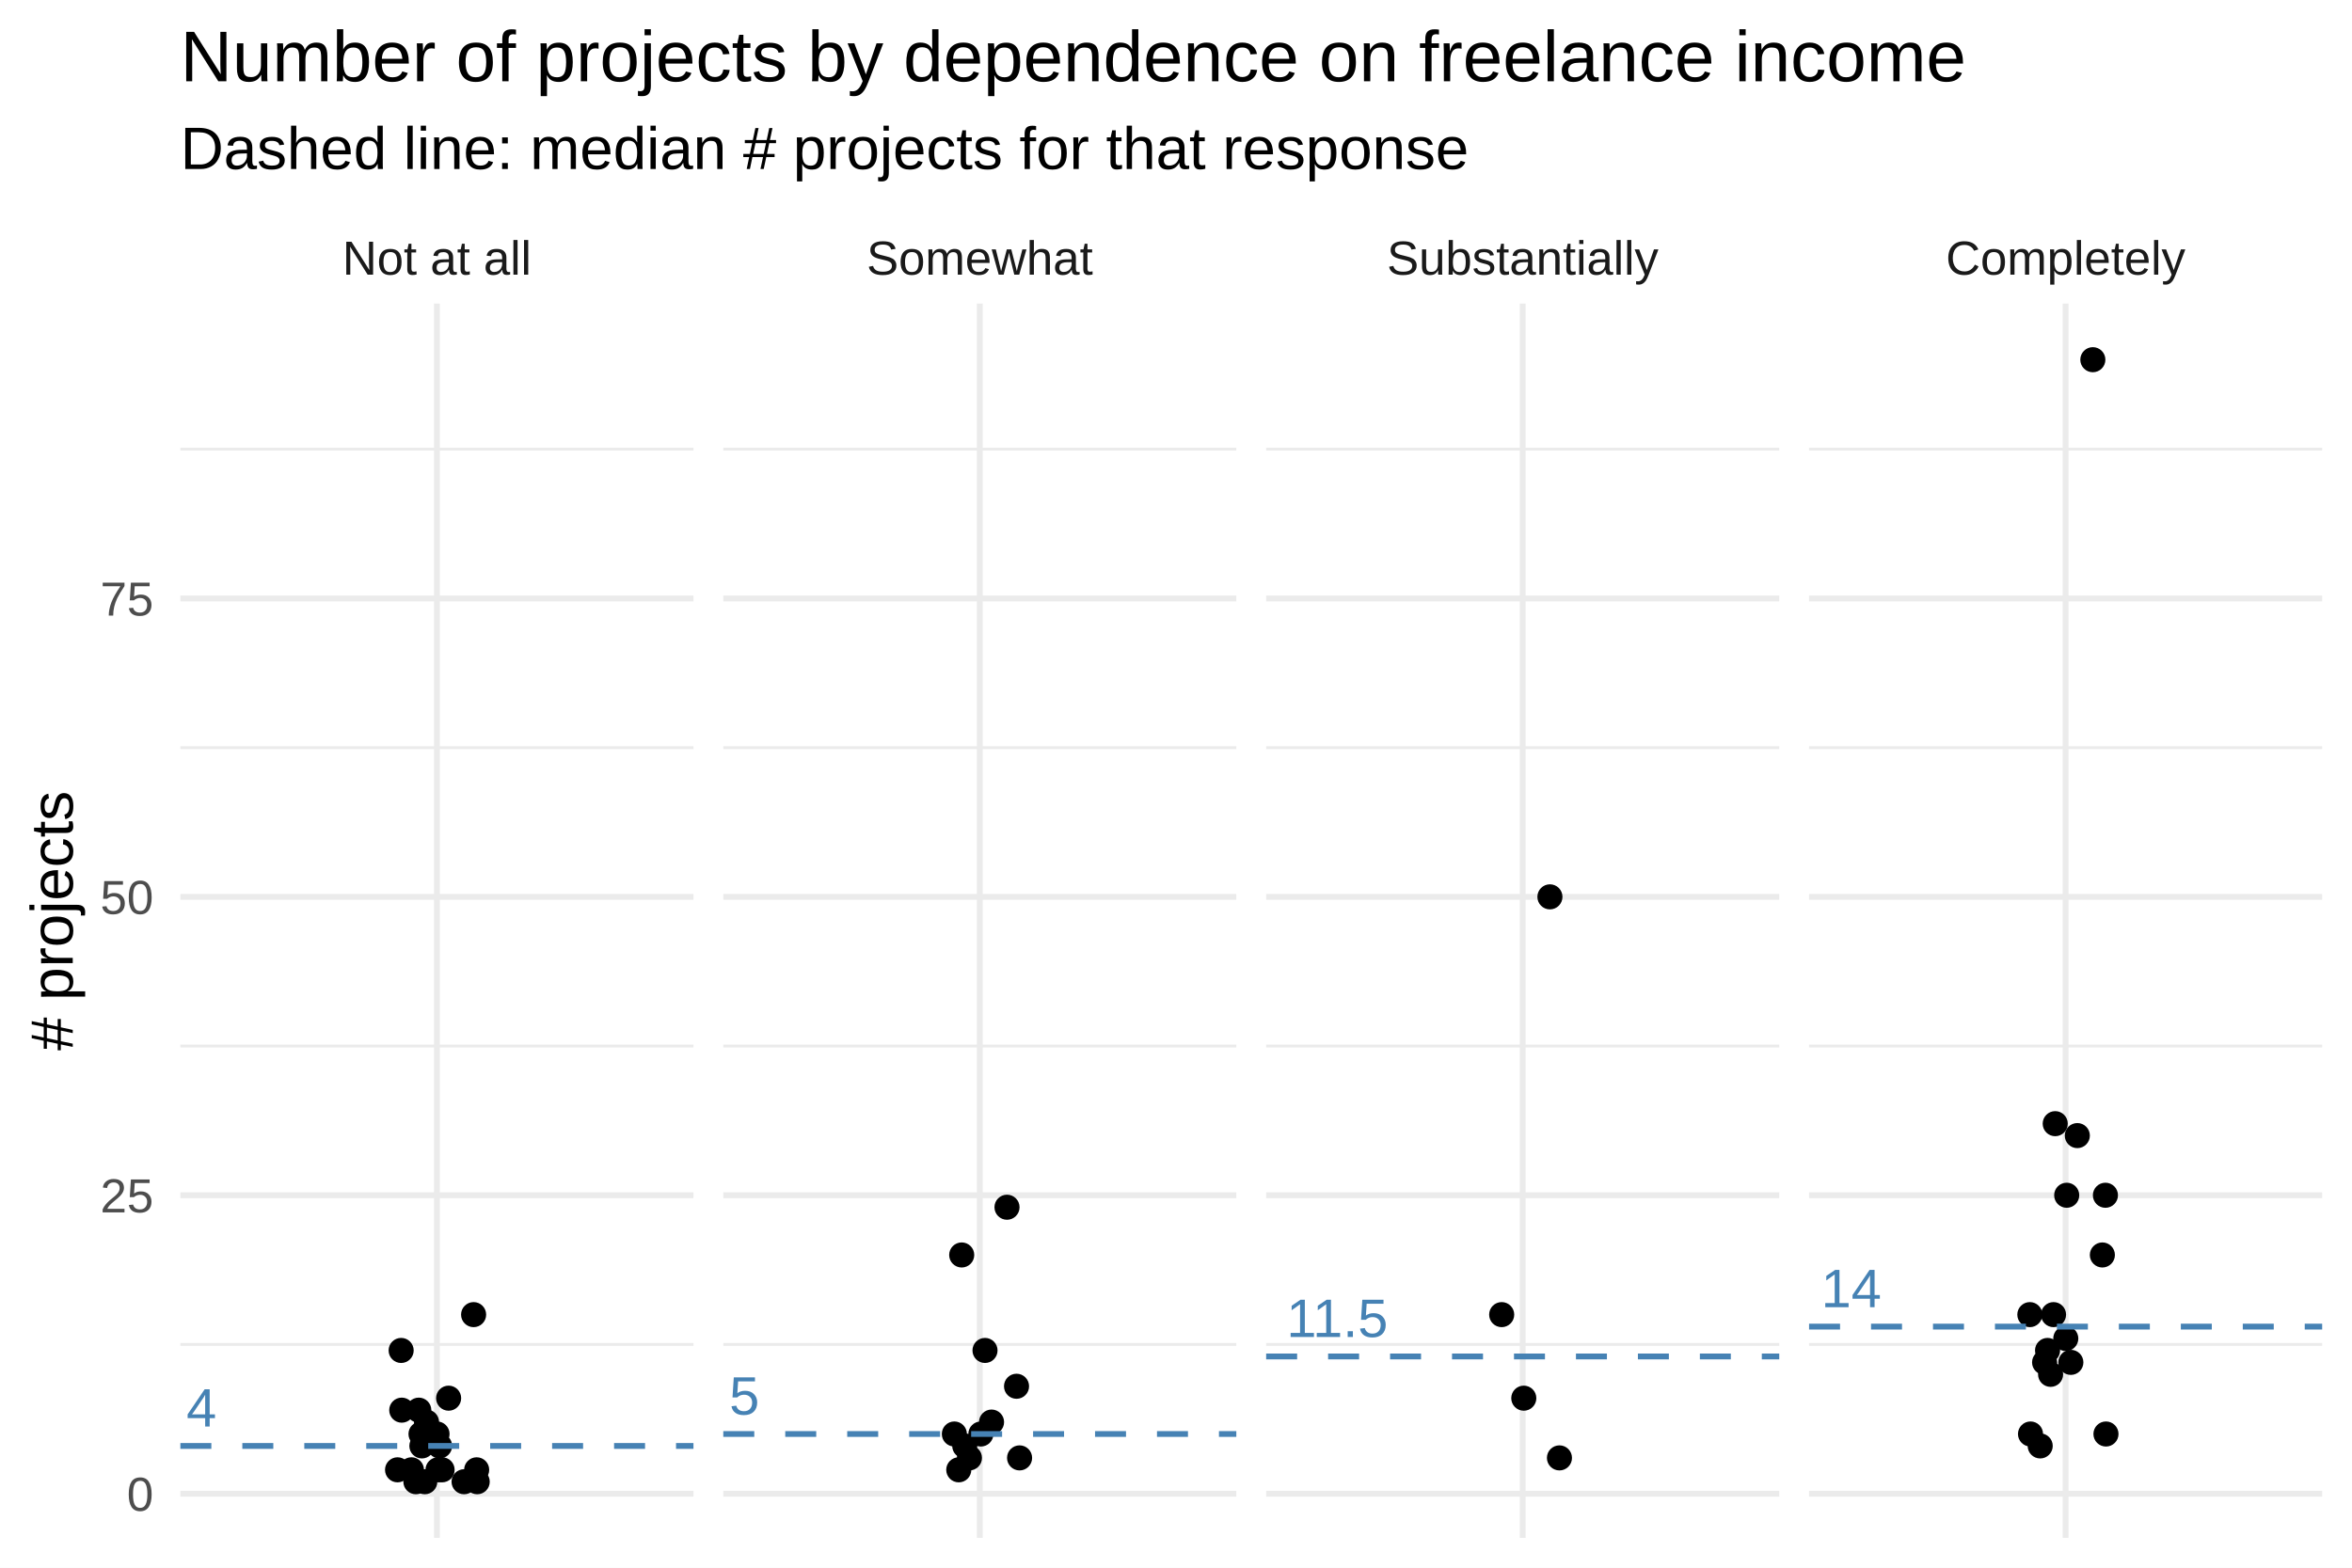
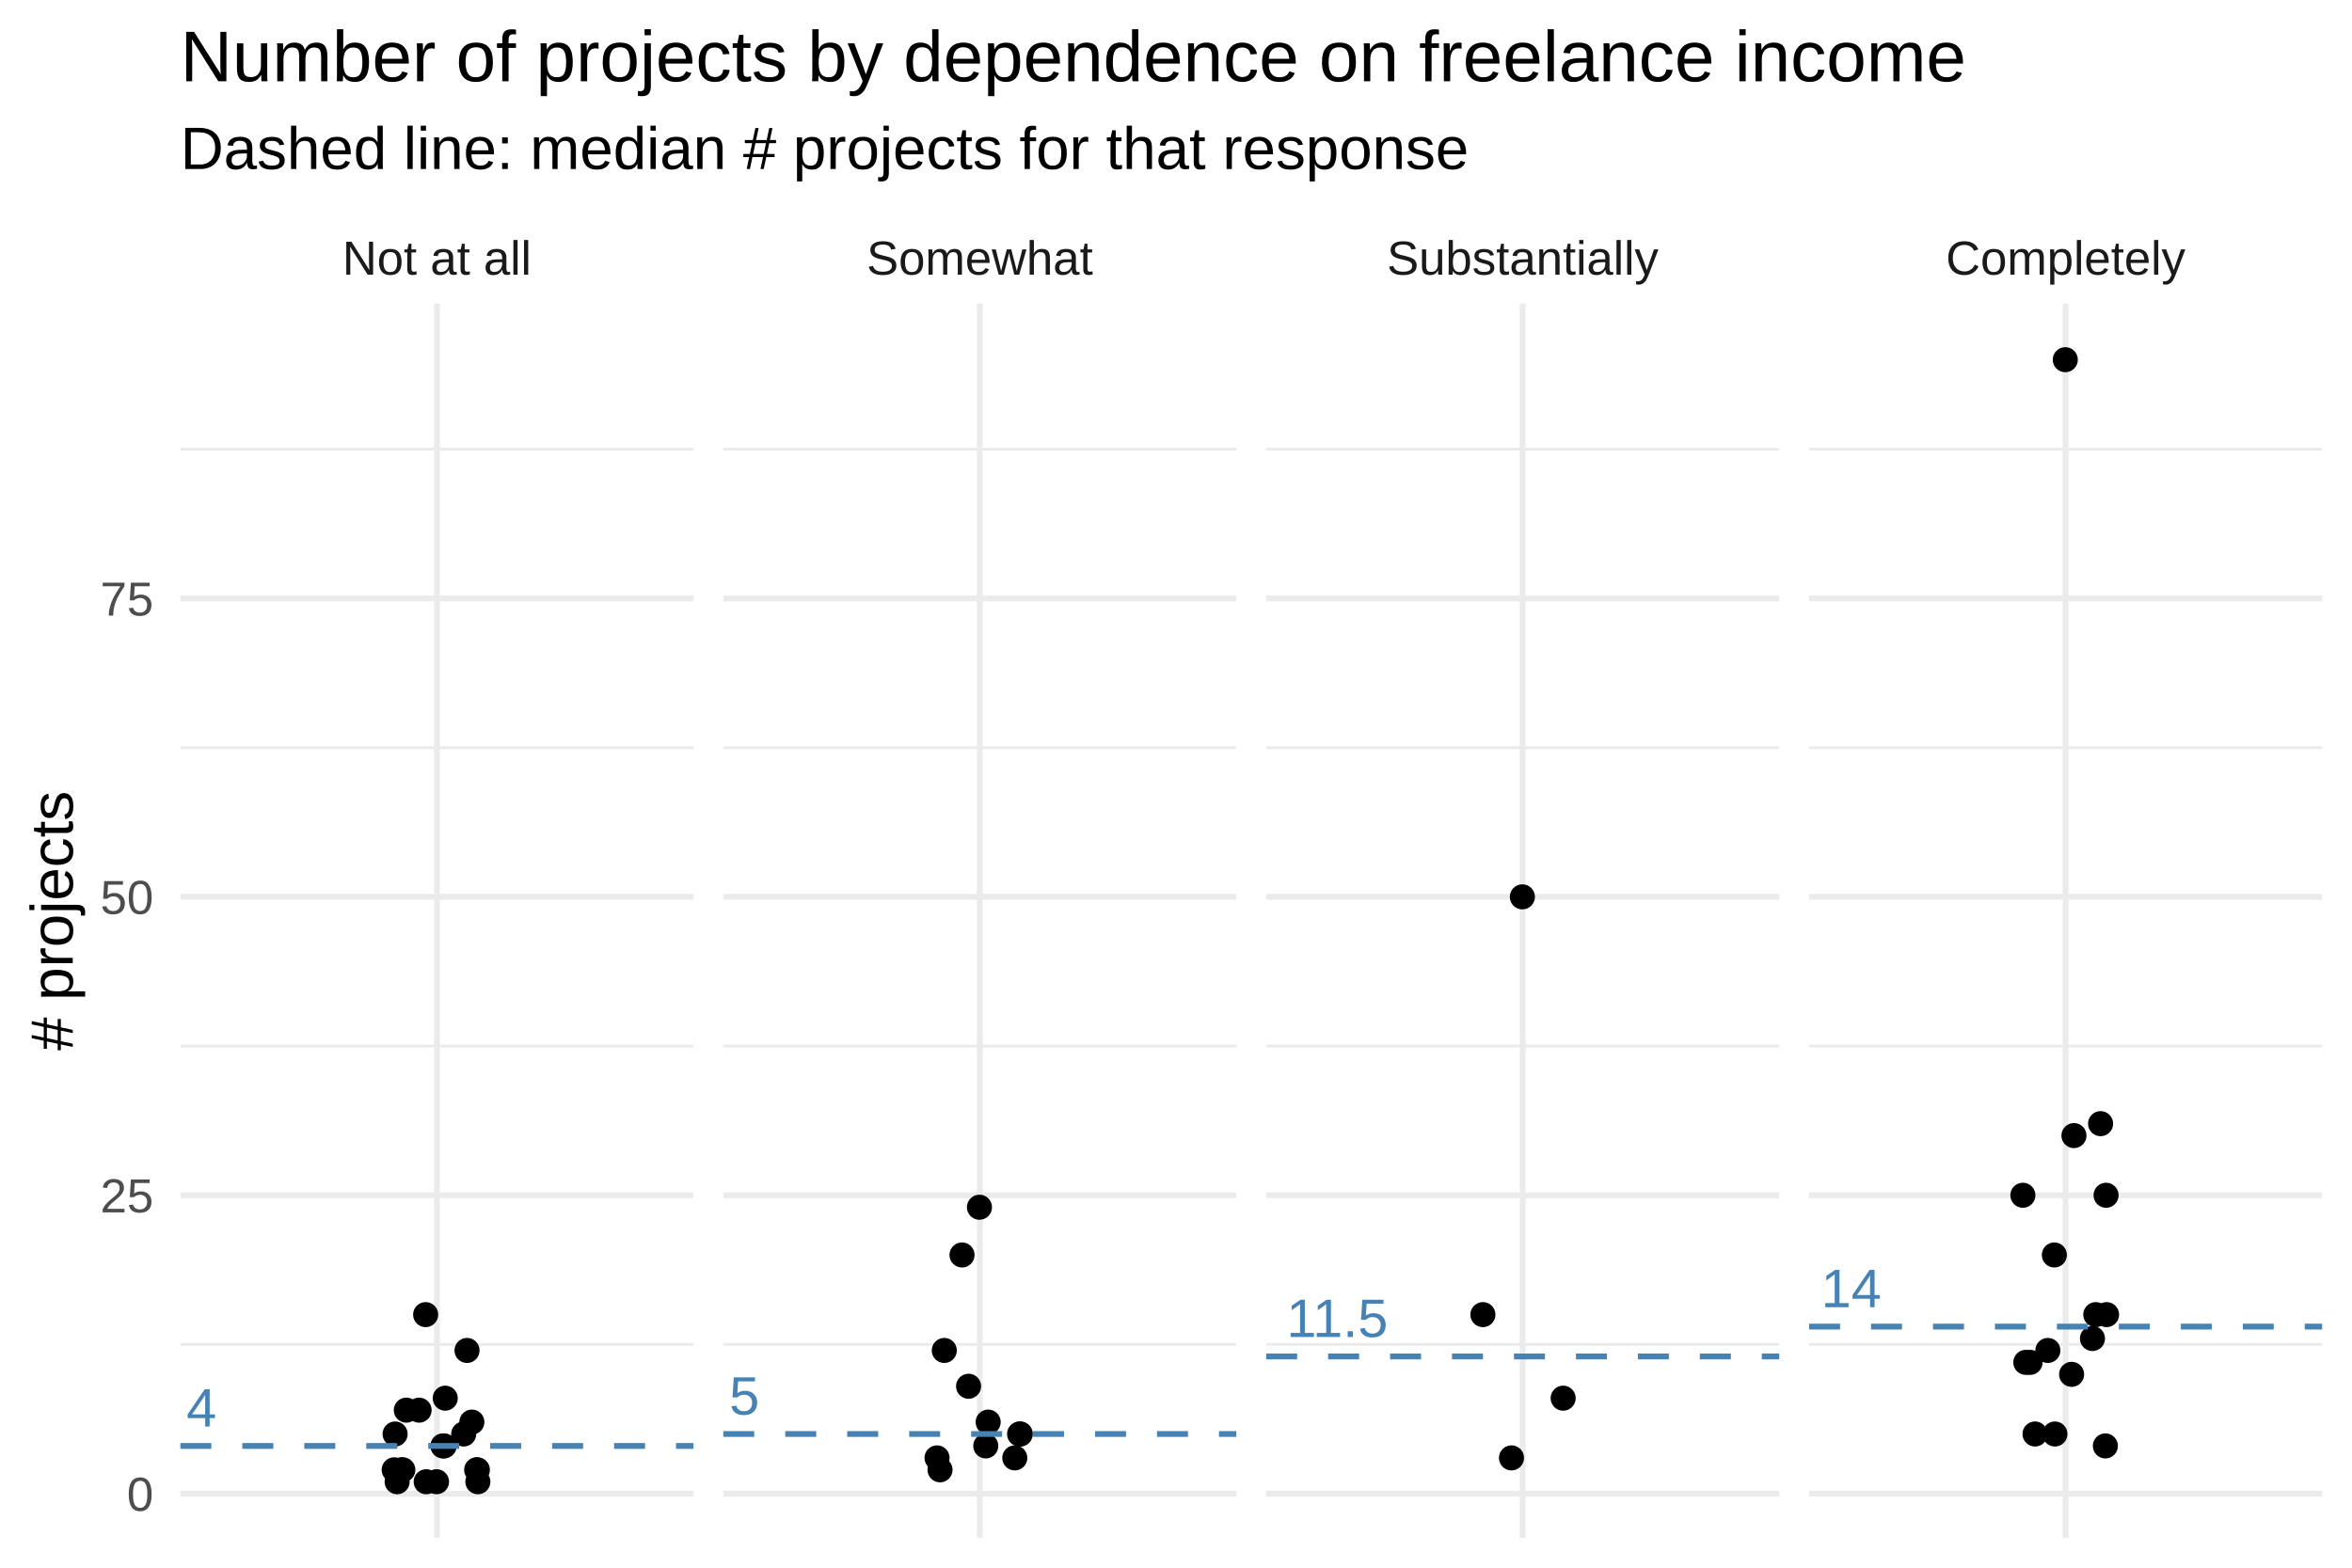
<svg xmlns="http://www.w3.org/2000/svg" width="432.00pt" height="288.00pt" viewBox="0 0 432.00 288.00">
  <g class="svglite">
    <defs>
      <style type="text/css">
    .svglite line, .svglite polyline, .svglite polygon, .svglite path, .svglite rect, .svglite circle {
      fill: none;
      stroke: #000000;
      stroke-linecap: round;
      stroke-linejoin: round;
      stroke-miterlimit: 10.00;
    }
    .svglite text {
      white-space: pre;
    }
    .svglite g.glyphgroup path {
      fill: inherit;
      stroke: none;
    }
  </style>
    </defs>
    <rect width="100%" height="100%" style="stroke: none; fill: #FFFFFF;" />
    <defs>
      <clipPath id="cpMC4wMHw0MzIuMDB8MC4wMHwyODguMDA=">
        <rect x="0.00" y="0.00" width="432.00" height="288.00" />
      </clipPath>
    </defs>
    <g clip-path="url(#cpMC4wMHw0MzIuMDB8MC4wMHwyODguMDA=)">
      <rect x="0" y="0.00" width="432.00" height="288.00" style="stroke-width: 1.07; stroke: none; fill: #FFFFFF;" />
    </g>
    <defs>
      <clipPath id="cpMzMuMTN8MTI3LjM3fDU1Ljc3fDI4Mi41Mg==">
        <rect x="33.13" y="55.77" width="94.24" height="226.75" />
      </clipPath>
    </defs>
    <g clip-path="url(#cpMzMuMTN8MTI3LjM3fDU1Ljc3fDI4Mi41Mg==)">
      <polyline points="33.13,246.99 127.37,246.99 " style="stroke-width: 0.53; stroke: #EBEBEB; stroke-linecap: butt;" />
      <polyline points="33.13,192.17 127.37,192.17 " style="stroke-width: 0.53; stroke: #EBEBEB; stroke-linecap: butt;" />
      <polyline points="33.13,137.35 127.37,137.35 " style="stroke-width: 0.53; stroke: #EBEBEB; stroke-linecap: butt;" />
      <polyline points="33.13,82.52 127.37,82.52 " style="stroke-width: 0.53; stroke: #EBEBEB; stroke-linecap: butt;" />
      <polyline points="33.13,274.41 127.37,274.41 " style="stroke-width: 1.07; stroke: #EBEBEB; stroke-linecap: butt;" />
      <polyline points="33.13,219.58 127.37,219.58 " style="stroke-width: 1.07; stroke: #EBEBEB; stroke-linecap: butt;" />
      <polyline points="33.13,164.76 127.37,164.76 " style="stroke-width: 1.07; stroke: #EBEBEB; stroke-linecap: butt;" />
      <polyline points="33.13,109.94 127.37,109.94 " style="stroke-width: 1.07; stroke: #EBEBEB; stroke-linecap: butt;" />
      <polyline points="80.25,282.52 80.25,55.77 " style="stroke-width: 1.07; stroke: #EBEBEB; stroke-linecap: butt;" />
-       <circle cx="80.45" cy="270.02" r="1.95" style="stroke-width: 0.71; fill: #000000;" />
-       <circle cx="86.99" cy="241.51" r="1.95" style="stroke-width: 0.71; fill: #000000;" />
-       <circle cx="85.24" cy="272.21" r="1.95" style="stroke-width: 0.71; fill: #000000;" />
-       <circle cx="76.39" cy="272.21" r="1.95" style="stroke-width: 0.71; fill: #000000;" />
-       <circle cx="81.20" cy="270.02" r="1.95" style="stroke-width: 0.71; fill: #000000;" />
+       <circle cx="87.68" cy="270.02" r="1.95" style="stroke-width: 0.71; fill: #000000;" />
+       <circle cx="78.18" cy="241.51" r="1.95" style="stroke-width: 0.71; fill: #000000;" />
+       <circle cx="80.18" cy="272.21" r="1.95" style="stroke-width: 0.71; fill: #000000;" />
+       <circle cx="72.94" cy="272.21" r="1.95" style="stroke-width: 0.71; fill: #000000;" />
+       <circle cx="73.72" cy="270.02" r="1.95" style="stroke-width: 0.71; fill: #000000;" />
+       <circle cx="72.40" cy="270.02" r="1.95" style="stroke-width: 0.71; fill: #000000;" />
+       <circle cx="86.67" cy="261.25" r="1.95" style="stroke-width: 0.71; fill: #000000;" />
+       <circle cx="81.78" cy="256.86" r="1.95" style="stroke-width: 0.71; fill: #000000;" />
      <circle cx="87.55" cy="270.02" r="1.95" style="stroke-width: 0.71; fill: #000000;" />
-       <circle cx="78.34" cy="261.25" r="1.95" style="stroke-width: 0.71; fill: #000000;" />
-       <circle cx="82.40" cy="256.86" r="1.95" style="stroke-width: 0.71; fill: #000000;" />
-       <circle cx="75.57" cy="270.02" r="1.95" style="stroke-width: 0.71; fill: #000000;" />
-       <circle cx="77.49" cy="265.63" r="1.95" style="stroke-width: 0.71; fill: #000000;" />
-       <circle cx="76.92" cy="259.06" r="1.95" style="stroke-width: 0.71; fill: #000000;" />
-       <circle cx="73.79" cy="259.06" r="1.95" style="stroke-width: 0.71; fill: #000000;" />
-       <circle cx="73.68" cy="248.09" r="1.95" style="stroke-width: 0.71; fill: #000000;" />
-       <circle cx="80.27" cy="263.44" r="1.95" style="stroke-width: 0.71; fill: #000000;" />
-       <circle cx="78.02" cy="272.21" r="1.95" style="stroke-width: 0.71; fill: #000000;" />
-       <circle cx="87.65" cy="272.21" r="1.95" style="stroke-width: 0.71; fill: #000000;" />
-       <circle cx="77.33" cy="263.44" r="1.95" style="stroke-width: 0.71; fill: #000000;" />
-       <circle cx="73.02" cy="270.02" r="1.95" style="stroke-width: 0.71; fill: #000000;" />
-       <circle cx="80.74" cy="265.63" r="1.95" style="stroke-width: 0.71; fill: #000000;" />
+       <circle cx="81.35" cy="265.63" r="1.95" style="stroke-width: 0.71; fill: #000000;" />
+       <circle cx="76.98" cy="259.06" r="1.95" style="stroke-width: 0.71; fill: #000000;" />
+       <circle cx="74.63" cy="259.06" r="1.95" style="stroke-width: 0.71; fill: #000000;" />
+       <circle cx="85.78" cy="248.09" r="1.95" style="stroke-width: 0.71; fill: #000000;" />
+       <circle cx="85.17" cy="263.44" r="1.95" style="stroke-width: 0.71; fill: #000000;" />
+       <circle cx="87.77" cy="272.21" r="1.95" style="stroke-width: 0.71; fill: #000000;" />
+       <circle cx="78.28" cy="272.21" r="1.95" style="stroke-width: 0.71; fill: #000000;" />
+       <circle cx="72.57" cy="263.44" r="1.95" style="stroke-width: 0.71; fill: #000000;" />
+       <circle cx="73.99" cy="270.02" r="1.95" style="stroke-width: 0.71; fill: #000000;" />
+       <circle cx="81.58" cy="265.63" r="1.95" style="stroke-width: 0.71; fill: #000000;" />
      <line x1="33.13" y1="265.63" x2="127.37" y2="265.63" style="stroke-width: 1.07; stroke: #4682B4; stroke-dasharray: 5.69,5.69; stroke-linecap: butt;" />
      <text x="34.23" y="262.07" style="font-size: 9.96px;fill: #4682B4; font-family: &quot;Arial&quot;;" textLength="5.53px" lengthAdjust="spacingAndGlyphs">4</text>
    </g>
    <g clip-path="url(#cpMC4wMHw0MzIuMDB8MC4wMHwyODguMDA=)">
</g>
    <defs>
      <clipPath id="cpMTMyLjg1fDIyNy4wOHw1NS43N3wyODIuNTI=">
        <rect x="132.85" y="55.77" width="94.24" height="226.75" />
      </clipPath>
    </defs>
    <g clip-path="url(#cpMTMyLjg1fDIyNy4wOHw1NS43N3wyODIuNTI=)">
      <polyline points="132.85,246.99 227.08,246.99 " style="stroke-width: 0.53; stroke: #EBEBEB; stroke-linecap: butt;" />
      <polyline points="132.85,192.17 227.08,192.17 " style="stroke-width: 0.53; stroke: #EBEBEB; stroke-linecap: butt;" />
      <polyline points="132.85,137.35 227.08,137.35 " style="stroke-width: 0.53; stroke: #EBEBEB; stroke-linecap: butt;" />
      <polyline points="132.85,82.52 227.08,82.52 " style="stroke-width: 0.53; stroke: #EBEBEB; stroke-linecap: butt;" />
      <polyline points="132.85,274.41 227.08,274.41 " style="stroke-width: 1.07; stroke: #EBEBEB; stroke-linecap: butt;" />
      <polyline points="132.85,219.58 227.08,219.58 " style="stroke-width: 1.07; stroke: #EBEBEB; stroke-linecap: butt;" />
      <polyline points="132.85,164.76 227.08,164.76 " style="stroke-width: 1.07; stroke: #EBEBEB; stroke-linecap: butt;" />
      <polyline points="132.85,109.94 227.08,109.94 " style="stroke-width: 1.07; stroke: #EBEBEB; stroke-linecap: butt;" />
      <polyline points="179.96,282.52 179.96,55.77 " style="stroke-width: 1.07; stroke: #EBEBEB; stroke-linecap: butt;" />
-       <circle cx="180.16" cy="263.44" r="1.95" style="stroke-width: 0.71; fill: #000000;" />
-       <circle cx="186.71" cy="254.67" r="1.95" style="stroke-width: 0.71; fill: #000000;" />
-       <circle cx="184.96" cy="221.78" r="1.95" style="stroke-width: 0.71; fill: #000000;" />
-       <circle cx="176.10" cy="270.02" r="1.95" style="stroke-width: 0.71; fill: #000000;" />
-       <circle cx="180.92" cy="248.09" r="1.95" style="stroke-width: 0.71; fill: #000000;" />
-       <circle cx="187.27" cy="267.83" r="1.95" style="stroke-width: 0.71; fill: #000000;" />
-       <circle cx="178.06" cy="267.83" r="1.95" style="stroke-width: 0.71; fill: #000000;" />
-       <circle cx="182.12" cy="261.25" r="1.95" style="stroke-width: 0.71; fill: #000000;" />
-       <circle cx="175.29" cy="263.44" r="1.95" style="stroke-width: 0.71; fill: #000000;" />
-       <circle cx="177.20" cy="265.63" r="1.95" style="stroke-width: 0.71; fill: #000000;" />
-       <circle cx="176.64" cy="230.55" r="1.95" style="stroke-width: 0.71; fill: #000000;" />
+       <circle cx="187.40" cy="263.44" r="1.95" style="stroke-width: 0.71; fill: #000000;" />
+       <circle cx="177.90" cy="254.67" r="1.95" style="stroke-width: 0.71; fill: #000000;" />
+       <circle cx="179.90" cy="221.78" r="1.95" style="stroke-width: 0.71; fill: #000000;" />
+       <circle cx="172.66" cy="270.02" r="1.95" style="stroke-width: 0.71; fill: #000000;" />
+       <circle cx="173.44" cy="248.09" r="1.95" style="stroke-width: 0.71; fill: #000000;" />
+       <circle cx="172.11" cy="267.83" r="1.95" style="stroke-width: 0.71; fill: #000000;" />
+       <circle cx="186.39" cy="267.83" r="1.95" style="stroke-width: 0.71; fill: #000000;" />
+       <circle cx="181.50" cy="261.25" r="1.95" style="stroke-width: 0.71; fill: #000000;" />
+       <circle cx="187.27" cy="263.44" r="1.95" style="stroke-width: 0.71; fill: #000000;" />
+       <circle cx="181.06" cy="265.63" r="1.95" style="stroke-width: 0.71; fill: #000000;" />
+       <circle cx="176.70" cy="230.55" r="1.95" style="stroke-width: 0.71; fill: #000000;" />
      <line x1="132.85" y1="263.44" x2="227.08" y2="263.44" style="stroke-width: 1.07; stroke: #4682B4; stroke-dasharray: 5.69,5.69; stroke-linecap: butt;" />
      <text x="133.95" y="259.88" style="font-size: 9.96px;fill: #4682B4; font-family: &quot;Arial&quot;;" textLength="5.53px" lengthAdjust="spacingAndGlyphs">5</text>
    </g>
    <g clip-path="url(#cpMC4wMHw0MzIuMDB8MC4wMHwyODguMDA=)">
</g>
    <defs>
      <clipPath id="cpMjMyLjU2fDMyNi44MHw1NS43N3wyODIuNTI=">
        <rect x="232.56" y="55.77" width="94.24" height="226.75" />
      </clipPath>
    </defs>
    <g clip-path="url(#cpMjMyLjU2fDMyNi44MHw1NS43N3wyODIuNTI=)">
      <polyline points="232.56,246.99 326.80,246.99 " style="stroke-width: 0.53; stroke: #EBEBEB; stroke-linecap: butt;" />
      <polyline points="232.56,192.17 326.80,192.17 " style="stroke-width: 0.53; stroke: #EBEBEB; stroke-linecap: butt;" />
      <polyline points="232.56,137.35 326.80,137.35 " style="stroke-width: 0.53; stroke: #EBEBEB; stroke-linecap: butt;" />
      <polyline points="232.56,82.52 326.80,82.52 " style="stroke-width: 0.53; stroke: #EBEBEB; stroke-linecap: butt;" />
      <polyline points="232.56,274.41 326.80,274.41 " style="stroke-width: 1.07; stroke: #EBEBEB; stroke-linecap: butt;" />
      <polyline points="232.56,219.58 326.80,219.58 " style="stroke-width: 1.07; stroke: #EBEBEB; stroke-linecap: butt;" />
      <polyline points="232.56,164.76 326.80,164.76 " style="stroke-width: 1.07; stroke: #EBEBEB; stroke-linecap: butt;" />
      <polyline points="232.56,109.94 326.80,109.94 " style="stroke-width: 1.07; stroke: #EBEBEB; stroke-linecap: butt;" />
      <polyline points="279.68,282.52 279.68,55.77 " style="stroke-width: 1.07; stroke: #EBEBEB; stroke-linecap: butt;" />
-       <circle cx="279.88" cy="256.86" r="1.95" style="stroke-width: 0.71; fill: #000000;" />
-       <circle cx="286.43" cy="267.83" r="1.95" style="stroke-width: 0.71; fill: #000000;" />
-       <circle cx="284.68" cy="164.76" r="1.95" style="stroke-width: 0.71; fill: #000000;" />
-       <circle cx="275.82" cy="241.51" r="1.95" style="stroke-width: 0.71; fill: #000000;" />
+       <circle cx="287.11" cy="256.86" r="1.95" style="stroke-width: 0.71; fill: #000000;" />
+       <circle cx="277.62" cy="267.83" r="1.95" style="stroke-width: 0.71; fill: #000000;" />
+       <circle cx="279.62" cy="164.76" r="1.95" style="stroke-width: 0.71; fill: #000000;" />
+       <circle cx="272.37" cy="241.51" r="1.95" style="stroke-width: 0.71; fill: #000000;" />
      <line x1="232.56" y1="249.19" x2="326.80" y2="249.19" style="stroke-width: 1.07; stroke: #4682B4; stroke-dasharray: 5.69,5.69; stroke-linecap: butt;" />
      <text x="236.29" y="245.62" style="font-size: 9.96px;fill: #4682B4; font-family: &quot;Arial&quot;;" textLength="18.62px" lengthAdjust="spacingAndGlyphs">11.5</text>
    </g>
    <g clip-path="url(#cpMC4wMHw0MzIuMDB8MC4wMHwyODguMDA=)">
</g>
    <defs>
      <clipPath id="cpMzMyLjI4fDQyNi41Mnw1NS43N3wyODIuNTI=">
        <rect x="332.28" y="55.77" width="94.24" height="226.75" />
      </clipPath>
    </defs>
    <g clip-path="url(#cpMzMyLjI4fDQyNi41Mnw1NS43N3wyODIuNTI=)">
      <polyline points="332.28,246.99 426.52,246.99 " style="stroke-width: 0.53; stroke: #EBEBEB; stroke-linecap: butt;" />
      <polyline points="332.28,192.17 426.52,192.17 " style="stroke-width: 0.53; stroke: #EBEBEB; stroke-linecap: butt;" />
      <polyline points="332.28,137.35 426.52,137.35 " style="stroke-width: 0.53; stroke: #EBEBEB; stroke-linecap: butt;" />
      <polyline points="332.28,82.52 426.52,82.52 " style="stroke-width: 0.53; stroke: #EBEBEB; stroke-linecap: butt;" />
      <polyline points="332.28,274.41 426.52,274.41 " style="stroke-width: 1.07; stroke: #EBEBEB; stroke-linecap: butt;" />
      <polyline points="332.28,219.58 426.52,219.58 " style="stroke-width: 1.07; stroke: #EBEBEB; stroke-linecap: butt;" />
      <polyline points="332.28,164.76 426.52,164.76 " style="stroke-width: 1.07; stroke: #EBEBEB; stroke-linecap: butt;" />
      <polyline points="332.28,109.94 426.52,109.94 " style="stroke-width: 1.07; stroke: #EBEBEB; stroke-linecap: butt;" />
      <polyline points="379.40,282.52 379.40,55.77 " style="stroke-width: 1.07; stroke: #EBEBEB; stroke-linecap: butt;" />
-       <circle cx="379.60" cy="219.58" r="1.95" style="stroke-width: 0.71; fill: #000000;" />
-       <circle cx="386.15" cy="230.55" r="1.95" style="stroke-width: 0.71; fill: #000000;" />
-       <circle cx="384.40" cy="66.08" r="1.95" style="stroke-width: 0.71; fill: #000000;" />
-       <circle cx="375.54" cy="250.28" r="1.95" style="stroke-width: 0.71; fill: #000000;" />
-       <circle cx="380.36" cy="250.28" r="1.95" style="stroke-width: 0.71; fill: #000000;" />
-       <circle cx="386.71" cy="219.58" r="1.95" style="stroke-width: 0.71; fill: #000000;" />
-       <circle cx="377.49" cy="206.43" r="1.95" style="stroke-width: 0.71; fill: #000000;" />
-       <circle cx="381.55" cy="208.62" r="1.95" style="stroke-width: 0.71; fill: #000000;" />
-       <circle cx="374.73" cy="265.63" r="1.95" style="stroke-width: 0.71; fill: #000000;" />
-       <circle cx="376.64" cy="252.48" r="1.95" style="stroke-width: 0.71; fill: #000000;" />
-       <circle cx="376.08" cy="248.09" r="1.95" style="stroke-width: 0.71; fill: #000000;" />
-       <circle cx="372.95" cy="263.44" r="1.95" style="stroke-width: 0.71; fill: #000000;" />
-       <circle cx="372.83" cy="241.51" r="1.95" style="stroke-width: 0.71; fill: #000000;" />
-       <circle cx="379.43" cy="245.90" r="1.95" style="stroke-width: 0.71; fill: #000000;" />
-       <circle cx="377.18" cy="241.51" r="1.95" style="stroke-width: 0.71; fill: #000000;" />
-       <circle cx="386.81" cy="263.44" r="1.95" style="stroke-width: 0.71; fill: #000000;" />
+       <circle cx="386.83" cy="219.58" r="1.95" style="stroke-width: 0.71; fill: #000000;" />
+       <circle cx="377.33" cy="230.55" r="1.95" style="stroke-width: 0.71; fill: #000000;" />
+       <circle cx="379.34" cy="66.08" r="1.95" style="stroke-width: 0.71; fill: #000000;" />
+       <circle cx="372.09" cy="250.28" r="1.95" style="stroke-width: 0.71; fill: #000000;" />
+       <circle cx="372.87" cy="250.28" r="1.95" style="stroke-width: 0.71; fill: #000000;" />
+       <circle cx="371.55" cy="219.58" r="1.95" style="stroke-width: 0.71; fill: #000000;" />
+       <circle cx="385.82" cy="206.43" r="1.95" style="stroke-width: 0.71; fill: #000000;" />
+       <circle cx="380.93" cy="208.62" r="1.95" style="stroke-width: 0.71; fill: #000000;" />
+       <circle cx="386.70" cy="265.63" r="1.95" style="stroke-width: 0.71; fill: #000000;" />
+       <circle cx="380.50" cy="252.48" r="1.95" style="stroke-width: 0.71; fill: #000000;" />
+       <circle cx="376.14" cy="248.09" r="1.95" style="stroke-width: 0.71; fill: #000000;" />
+       <circle cx="373.78" cy="263.44" r="1.95" style="stroke-width: 0.71; fill: #000000;" />
+       <circle cx="384.94" cy="241.51" r="1.95" style="stroke-width: 0.71; fill: #000000;" />
+       <circle cx="384.33" cy="245.90" r="1.95" style="stroke-width: 0.71; fill: #000000;" />
+       <circle cx="386.92" cy="241.51" r="1.95" style="stroke-width: 0.71; fill: #000000;" />
+       <circle cx="377.43" cy="263.44" r="1.95" style="stroke-width: 0.71; fill: #000000;" />
      <line x1="332.28" y1="243.71" x2="426.52" y2="243.71" style="stroke-width: 1.07; stroke: #4682B4; stroke-dasharray: 5.69,5.69; stroke-linecap: butt;" />
      <text x="334.49" y="240.14" style="font-size: 9.96px;fill: #4682B4; font-family: &quot;Arial&quot;;" textLength="11.06px" lengthAdjust="spacingAndGlyphs">14</text>
    </g>
    <g clip-path="url(#cpMC4wMHw0MzIuMDB8MC4wMHwyODguMDA=)">
</g>
    <defs>
      <clipPath id="cpMzMuMTN8MTI3LjM3fDM4Ljg1fDU1Ljc3">
        <rect x="33.13" y="38.85" width="94.24" height="16.92" />
      </clipPath>
    </defs>
    <g clip-path="url(#cpMzMuMTN8MTI3LjM3fDM4Ljg1fDU1Ljc3)">
      <text x="80.25" y="50.46" text-anchor="middle" style="font-size: 8.80px;fill: #1A1A1A; font-family: &quot;Arial&quot;;" textLength="34.69px" lengthAdjust="spacingAndGlyphs">Not at all</text>
    </g>
    <g clip-path="url(#cpMC4wMHw0MzIuMDB8MC4wMHwyODguMDA=)">
</g>
    <defs>
      <clipPath id="cpMTMyLjg1fDIyNy4wOHwzOC44NXw1NS43Nw==">
        <rect x="132.85" y="38.85" width="94.24" height="16.92" />
      </clipPath>
    </defs>
    <g clip-path="url(#cpMTMyLjg1fDIyNy4wOHwzOC44NXw1NS43Nw==)">
      <text x="179.96" y="50.46" text-anchor="middle" style="font-size: 8.80px;fill: #1A1A1A; font-family: &quot;Arial&quot;;" textLength="41.56px" lengthAdjust="spacingAndGlyphs">Somewhat</text>
    </g>
    <g clip-path="url(#cpMC4wMHw0MzIuMDB8MC4wMHwyODguMDA=)">
</g>
    <defs>
      <clipPath id="cpMjMyLjU2fDMyNi44MHwzOC44NXw1NS43Nw==">
        <rect x="232.56" y="38.85" width="94.24" height="16.92" />
      </clipPath>
    </defs>
    <g clip-path="url(#cpMjMyLjU2fDMyNi44MHwzOC44NXw1NS43Nw==)">
      <text x="279.68" y="50.46" text-anchor="middle" style="font-size: 8.80px;fill: #1A1A1A; font-family: &quot;Arial&quot;;" textLength="49.88px" lengthAdjust="spacingAndGlyphs">Substantially</text>
    </g>
    <g clip-path="url(#cpMC4wMHw0MzIuMDB8MC4wMHwyODguMDA=)">
</g>
    <defs>
      <clipPath id="cpMzMyLjI4fDQyNi41MnwzOC44NXw1NS43Nw==">
        <rect x="332.28" y="38.85" width="94.24" height="16.92" />
      </clipPath>
    </defs>
    <g clip-path="url(#cpMzMyLjI4fDQyNi41MnwzOC44NXw1NS43Nw==)">
      <text x="379.40" y="50.46" text-anchor="middle" style="font-size: 8.80px;fill: #1A1A1A; font-family: &quot;Arial&quot;;" textLength="44.00px" lengthAdjust="spacingAndGlyphs">Completely</text>
    </g>
    <g clip-path="url(#cpMC4wMHw0MzIuMDB8MC4wMHwyODguMDA=)">
      <text x="28.20" y="277.56" text-anchor="end" style="font-size: 8.80px;fill: #4D4D4D; font-family: &quot;Arial&quot;;" textLength="4.89px" lengthAdjust="spacingAndGlyphs">0</text>
      <text x="28.20" y="222.73" text-anchor="end" style="font-size: 8.80px;fill: #4D4D4D; font-family: &quot;Arial&quot;;" textLength="9.78px" lengthAdjust="spacingAndGlyphs">25</text>
      <text x="28.20" y="167.91" text-anchor="end" style="font-size: 8.80px;fill: #4D4D4D; font-family: &quot;Arial&quot;;" textLength="9.78px" lengthAdjust="spacingAndGlyphs">50</text>
      <text x="28.20" y="113.09" text-anchor="end" style="font-size: 8.80px;fill: #4D4D4D; font-family: &quot;Arial&quot;;" textLength="9.78px" lengthAdjust="spacingAndGlyphs">75</text>
      <text transform="translate(13.36,169.15) rotate(-90)" text-anchor="middle" style="font-size: 11.00px; font-family: &quot;Arial&quot;;" textLength="47.72px" lengthAdjust="spacingAndGlyphs"># projects</text>
      <text x="33.13" y="31.05" style="font-size: 11.00px; font-family: &quot;Arial&quot;;" textLength="236.81px" lengthAdjust="spacingAndGlyphs">Dashed line: median # projects for that response</text>
      <text x="33.13" y="14.93" style="font-size: 13.20px; font-family: &quot;Arial&quot;;" textLength="327.47px" lengthAdjust="spacingAndGlyphs">Number of projects by dependence on freelance income</text>
    </g>
  </g>
</svg>
